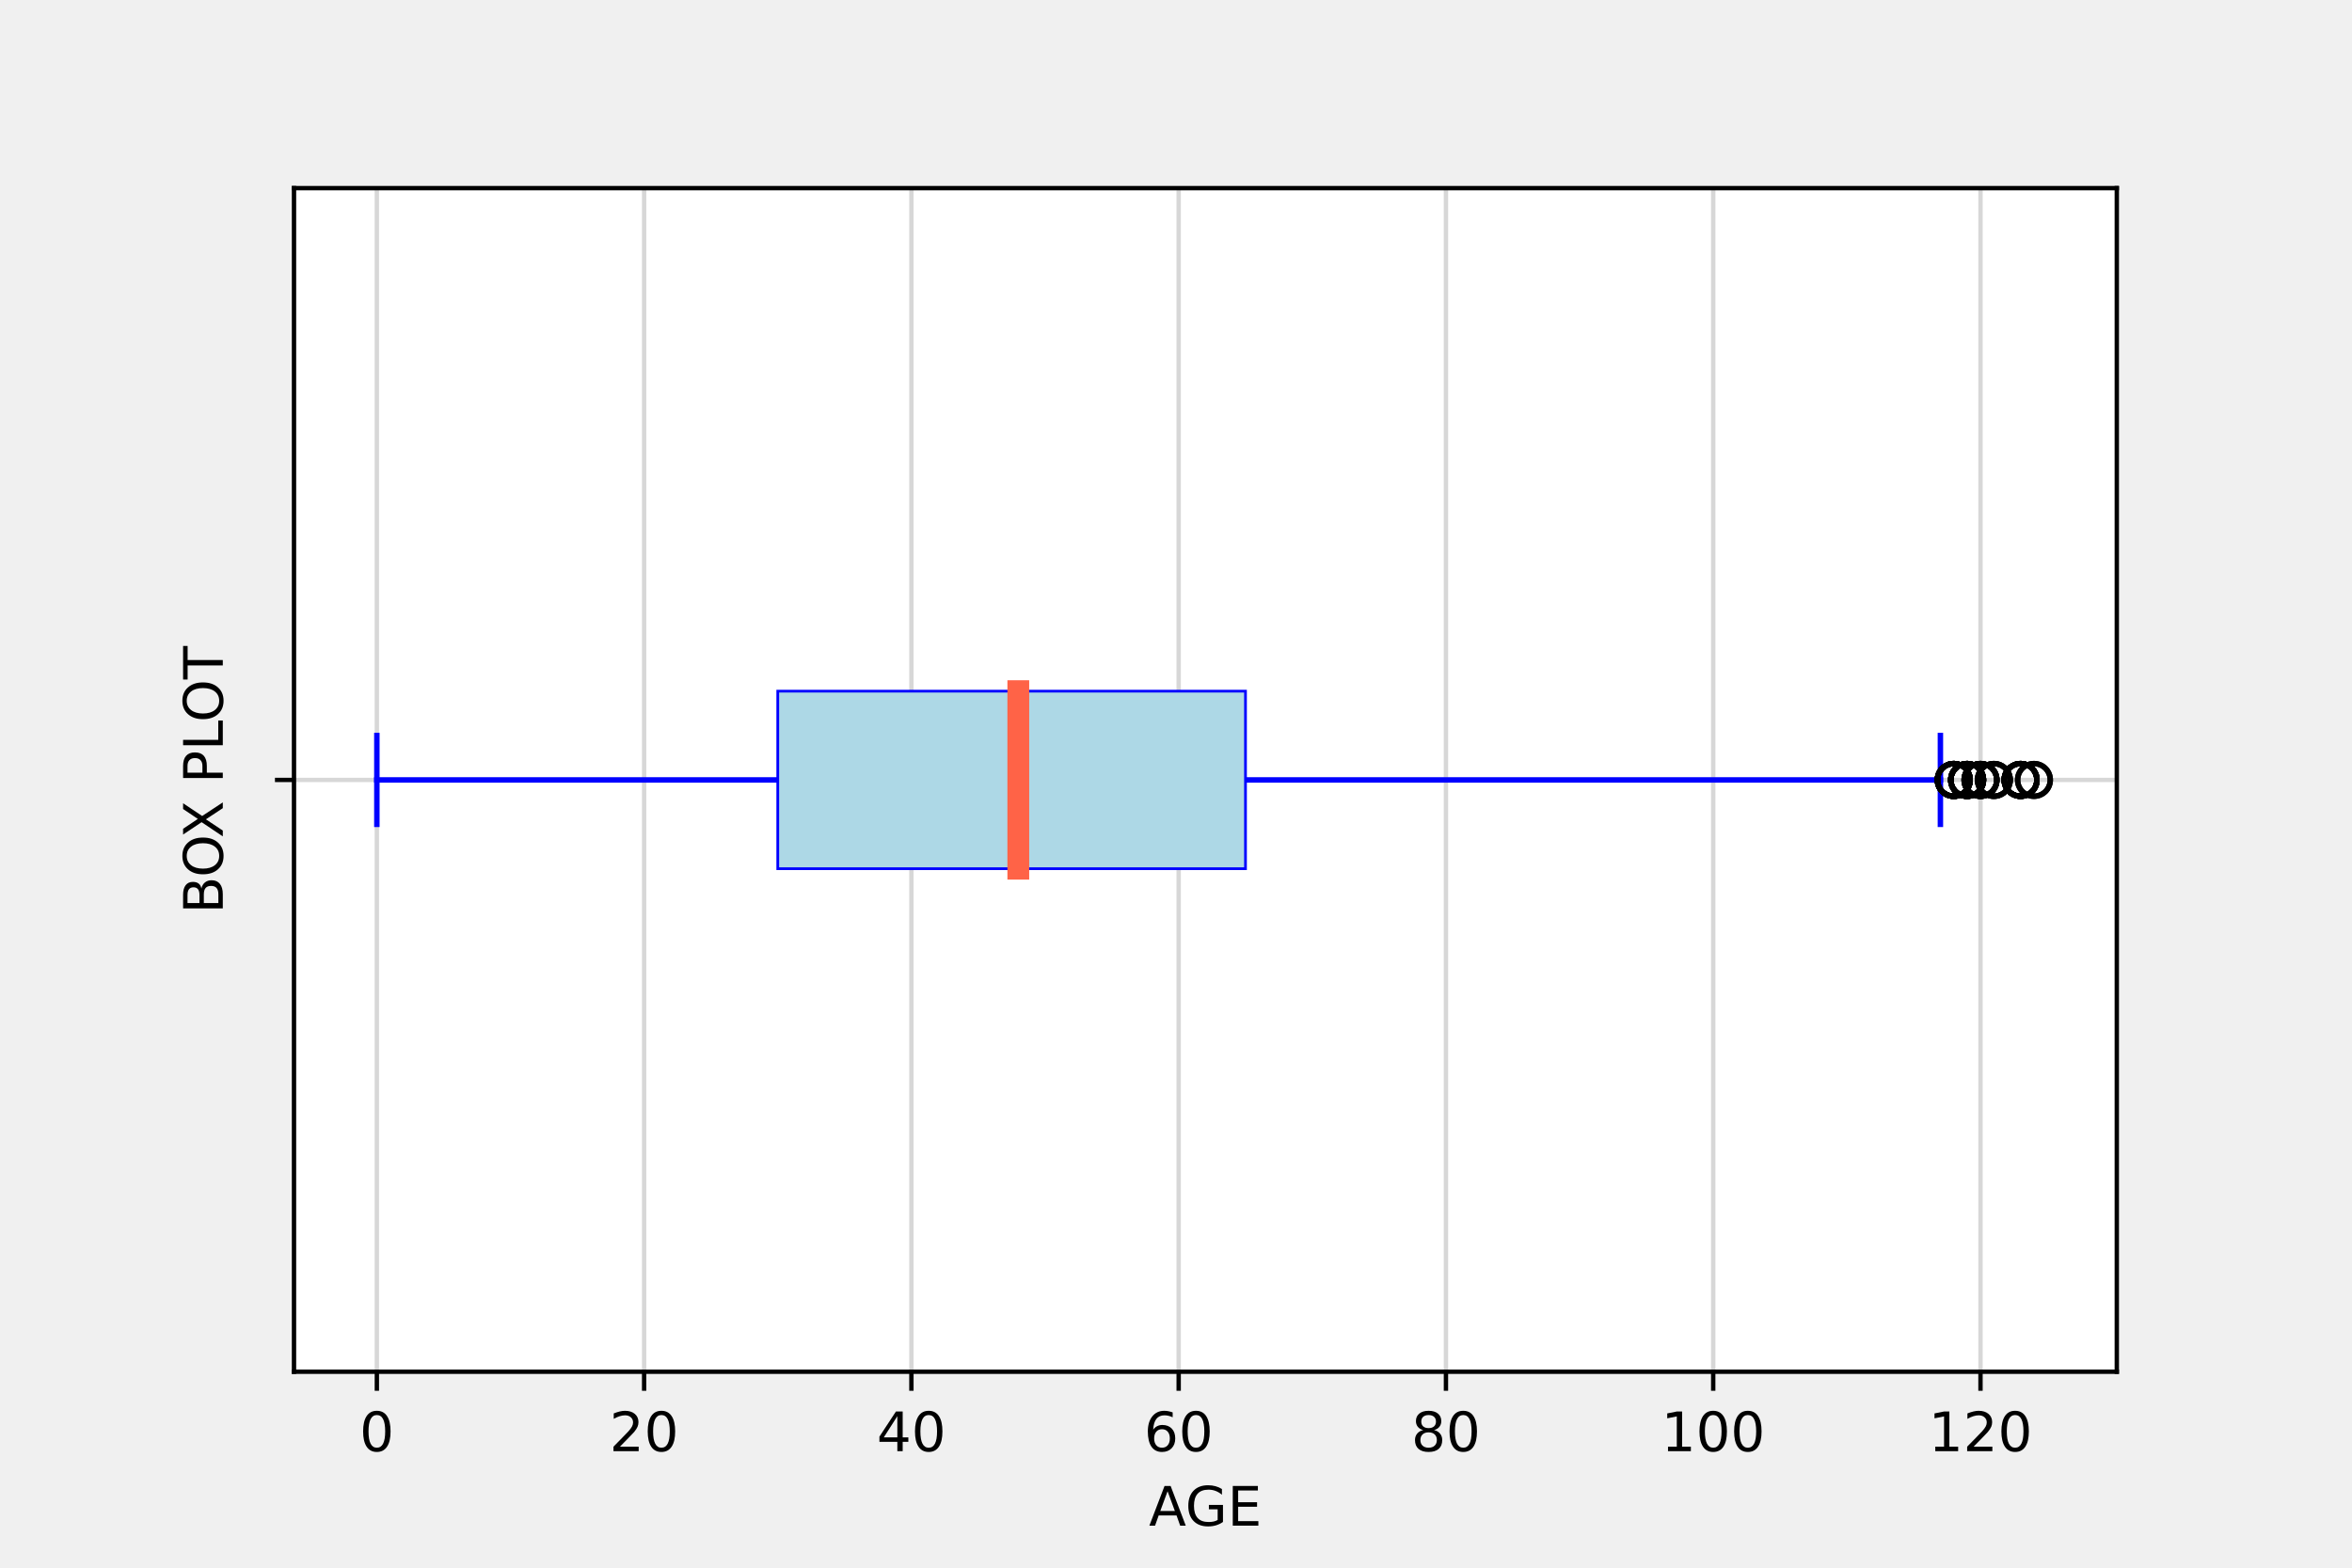
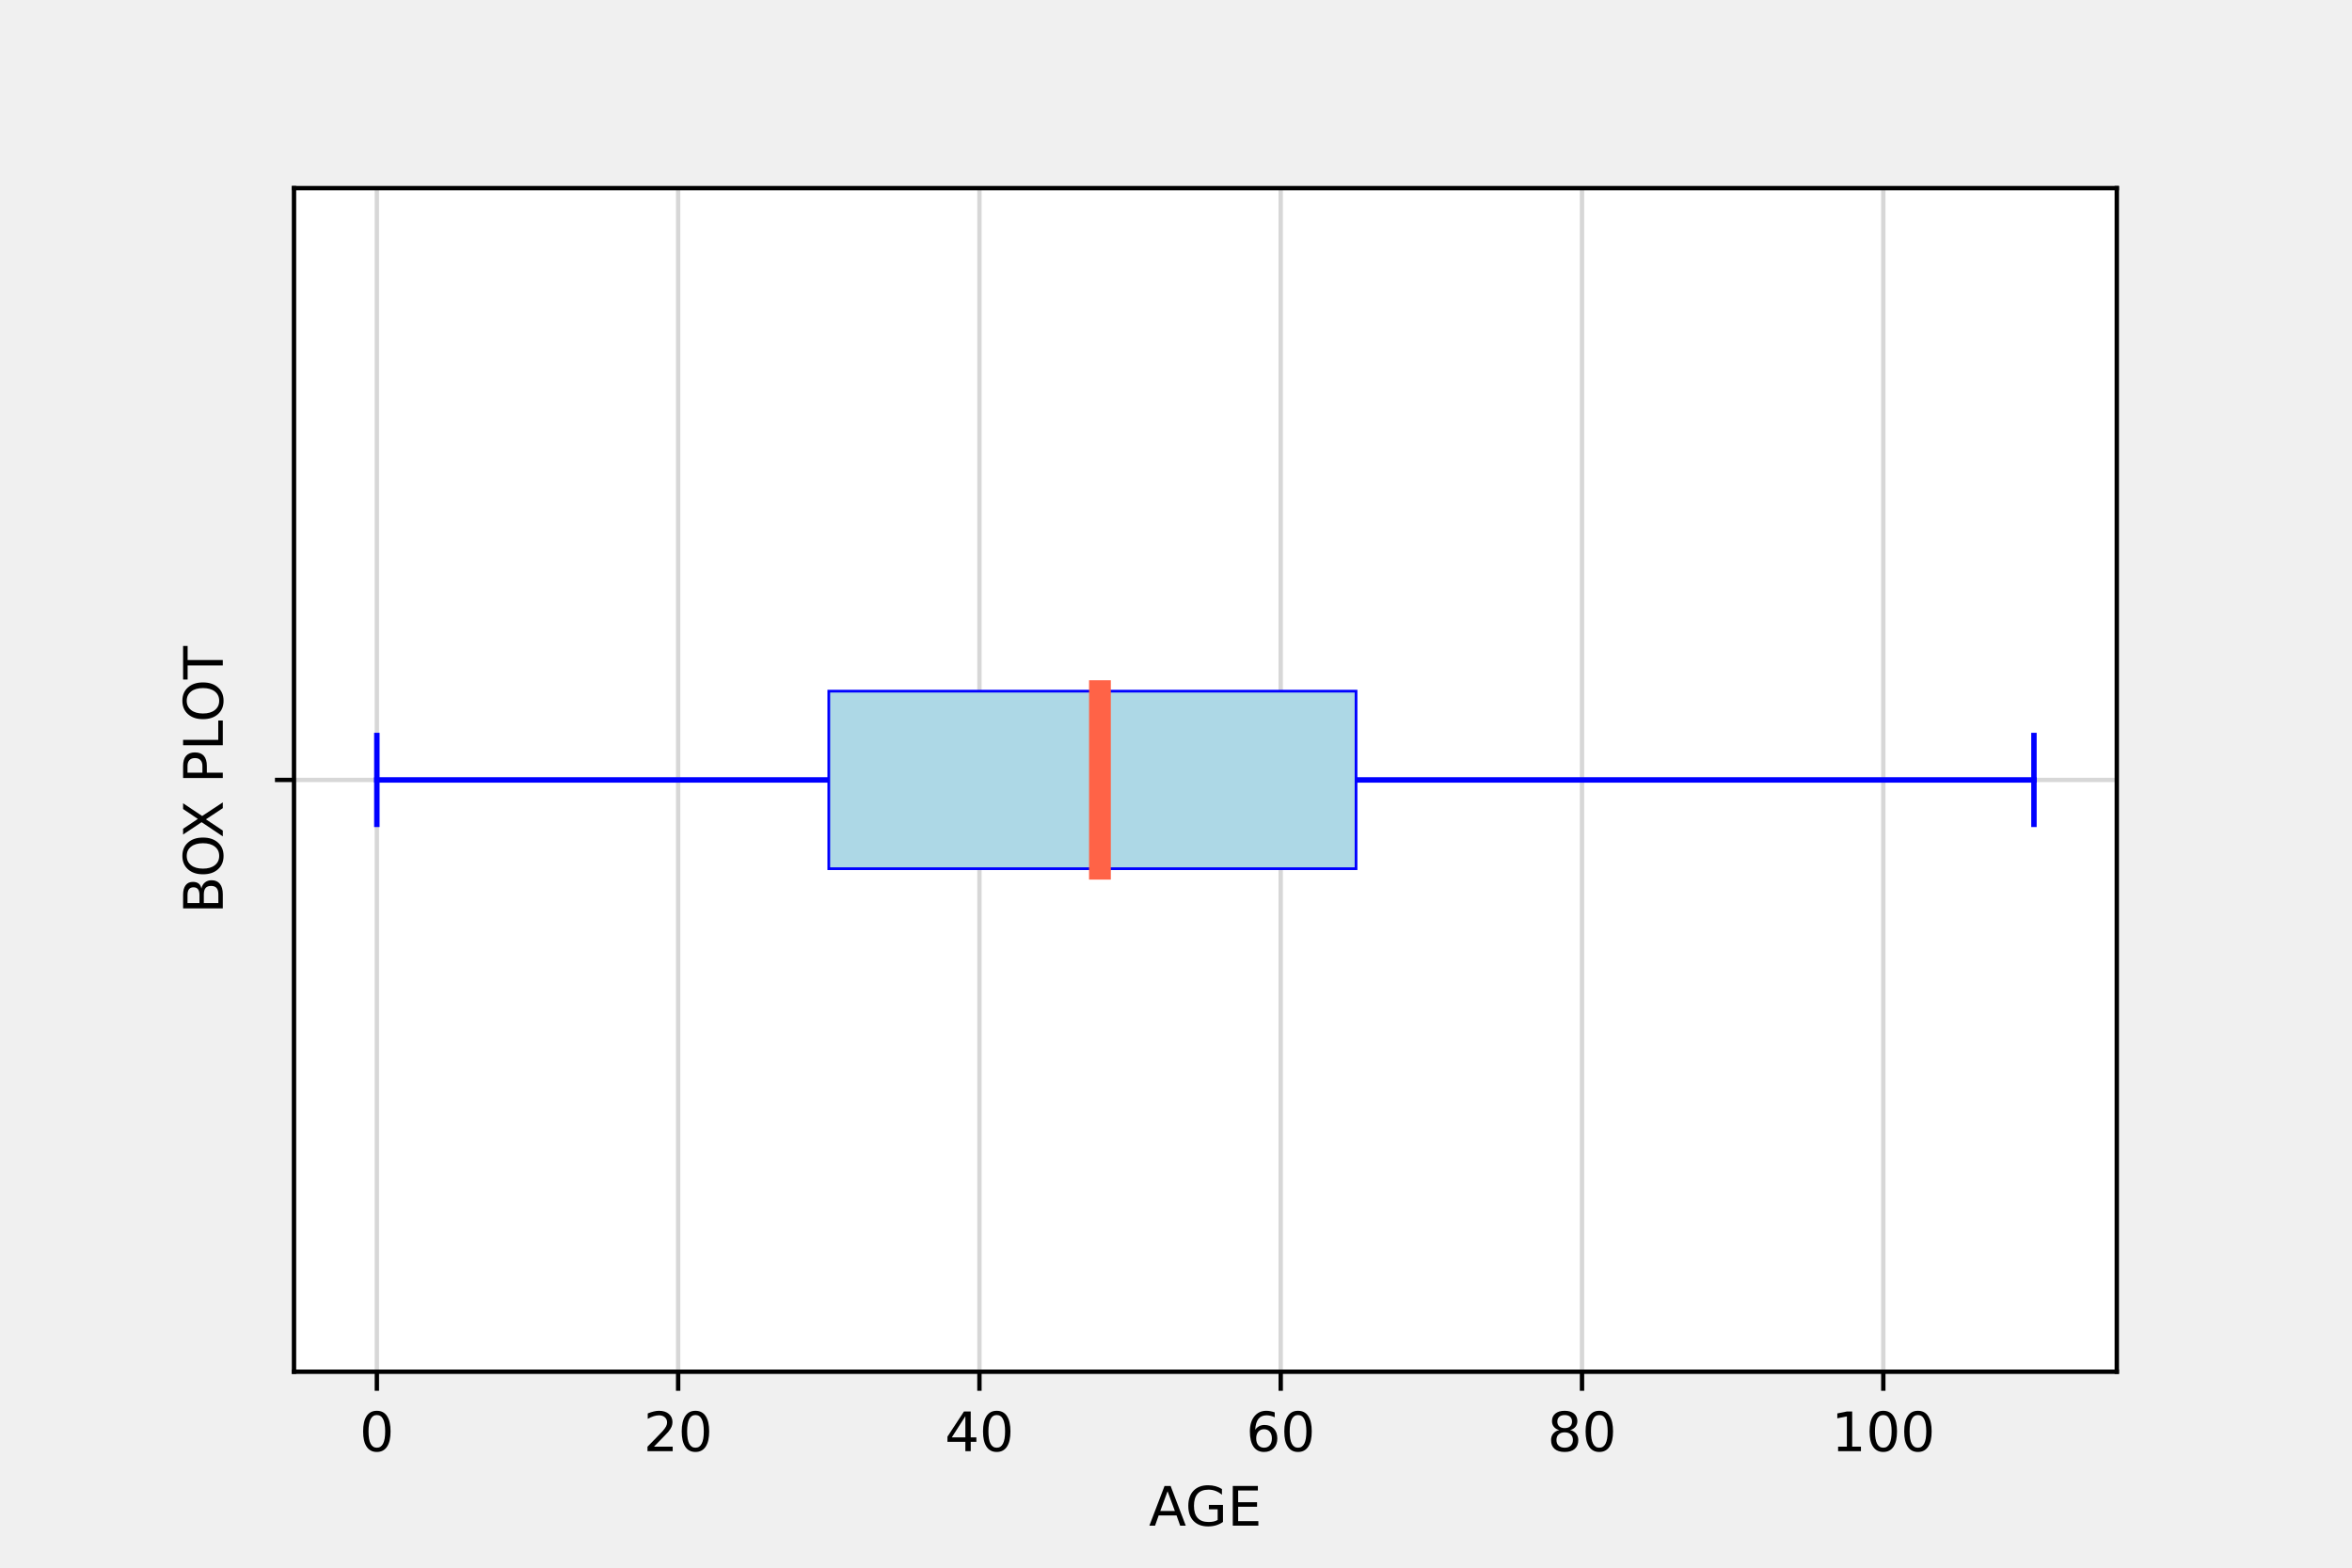
<svg xmlns="http://www.w3.org/2000/svg" xmlns:xlink="http://www.w3.org/1999/xlink" height="288pt" version="1.1" viewBox="0 0 432 288" width="432pt">
  <defs>
    <style type="text/css">*{stroke-linecap:butt;stroke-linejoin:round;}</style>
  </defs>
  <g id="figure_1">
    <g id="patch_1">
      <path d="M 0 288  L 432 288  L 432 0  L 0 0  z " style="fill:none;" />
    </g>
    <g id="axes_1">
      <g id="patch_2">
        <path d="M 54 252  L 388.8 252  L 388.8 34.56  L 54 34.56  z " style="fill:#ffffff;" />
      </g>
      <g id="matplotlib.axis_1">
        <g id="xtick_1">
          <g id="line2d_1">
-             <path clip-path="url(#pba7c1c418e)" d="M 69.218 252  L 69.218 34.56  " style="fill:none;stroke:#b0b0b0;stroke-linecap:square;stroke-opacity:0.5;stroke-width:0.8;" />
+             <path clip-path="url(#p60e7684064)" d="M 69.218 252  L 69.218 34.56  " style="fill:none;stroke:#b0b0b0;stroke-linecap:square;stroke-opacity:0.5;stroke-width:0.8;" />
          </g>
          <g id="line2d_2">
            <defs>
-               <path d="M 0 0  L 0 3.5  " id="mc915d8b95a" style="stroke:#000000;stroke-width:0.8;" />
-             </defs>
-             <g>
-               <use style="stroke:#000000;stroke-width:0.8;" x="69.218" xlink:href="#mc915d8b95a" y="252" />
+               <path d="M 0 0  L 0 3.5  " id="m40389a4a6b" style="stroke:#000000;stroke-width:0.8;" />
+             </defs>
+             <g>
+               <use style="stroke:#000000;stroke-width:0.8;" x="69.218" xlink:href="#m40389a4a6b" y="252" />
            </g>
          </g>
          <g id="text_1">
            <g transform="translate(66.03693 266.5984)scale(0.1 -0.1)">
              <defs>
                <path d="M 31.781 66.406  Q 24.172 66.406 20.328 58.906  Q 16.5 51.422 16.5 36.375  Q 16.5 21.391 20.328 13.891  Q 24.172 6.391 31.781 6.391  Q 39.453 6.391 43.281 13.891  Q 47.125 21.391 47.125 36.375  Q 47.125 51.422 43.281 58.906  Q 39.453 66.406 31.781 66.406  z M 31.781 74.219  Q 44.047 74.219 50.516 64.516  Q 56.984 54.828 56.984 36.375  Q 56.984 17.969 50.516 8.266  Q 44.047 -1.422 31.781 -1.422  Q 19.531 -1.422 13.062 8.266  Q 6.594 17.969 6.594 36.375  Q 6.594 54.828 13.062 64.516  Q 19.531 74.219 31.781 74.219  z " id="DejaVuSans-48" />
              </defs>
              <use xlink:href="#DejaVuSans-48" />
            </g>
          </g>
        </g>
        <g id="xtick_2">
          <g id="line2d_3">
-             <path clip-path="url(#pba7c1c418e)" d="M 118.309 252  L 118.309 34.56  " style="fill:none;stroke:#b0b0b0;stroke-linecap:square;stroke-opacity:0.5;stroke-width:0.8;" />
+             <path clip-path="url(#p60e7684064)" d="M 124.557 252  L 124.557 34.56  " style="fill:none;stroke:#b0b0b0;stroke-linecap:square;stroke-opacity:0.5;stroke-width:0.8;" />
          </g>
          <g id="line2d_4">
            <g>
-               <use style="stroke:#000000;stroke-width:0.8;" x="118.309" xlink:href="#mc915d8b95a" y="252" />
+               <use style="stroke:#000000;stroke-width:0.8;" x="124.557" xlink:href="#m40389a4a6b" y="252" />
            </g>
          </g>
          <g id="text_2">
-             <g transform="translate(111.9466 266.5984)scale(0.1 -0.1)">
+             <g transform="translate(118.1945 266.5984)scale(0.1 -0.1)">
              <defs>
                <path d="M 19.188 8.297  L 53.609 8.297  L 53.609 0  L 7.328 0  L 7.328 8.297  Q 12.938 14.109 22.625 23.891  Q 32.328 33.688 34.812 36.531  Q 39.547 41.844 41.422 45.531  Q 43.312 49.219 43.312 52.781  Q 43.312 58.594 39.234 62.25  Q 35.156 65.922 28.609 65.922  Q 23.969 65.922 18.812 64.312  Q 13.672 62.703 7.812 59.422  L 7.812 69.391  Q 13.766 71.781 18.938 73  Q 24.125 74.219 28.422 74.219  Q 39.75 74.219 46.484 68.547  Q 53.219 62.891 53.219 53.422  Q 53.219 48.922 51.531 44.891  Q 49.859 40.875 45.406 35.406  Q 44.188 33.984 37.641 27.219  Q 31.109 20.453 19.188 8.297  z " id="DejaVuSans-50" />
              </defs>
              <use xlink:href="#DejaVuSans-50" />
              <use x="63.623" xlink:href="#DejaVuSans-48" />
            </g>
          </g>
        </g>
        <g id="xtick_3">
          <g id="line2d_5">
-             <path clip-path="url(#pba7c1c418e)" d="M 167.4 252  L 167.4 34.56  " style="fill:none;stroke:#b0b0b0;stroke-linecap:square;stroke-opacity:0.5;stroke-width:0.8;" />
+             <path clip-path="url(#p60e7684064)" d="M 179.896 252  L 179.896 34.56  " style="fill:none;stroke:#b0b0b0;stroke-linecap:square;stroke-opacity:0.5;stroke-width:0.8;" />
          </g>
          <g id="line2d_6">
            <g>
-               <use style="stroke:#000000;stroke-width:0.8;" x="167.4" xlink:href="#mc915d8b95a" y="252" />
+               <use style="stroke:#000000;stroke-width:0.8;" x="179.896" xlink:href="#m40389a4a6b" y="252" />
            </g>
          </g>
          <g id="text_3">
-             <g transform="translate(161.0375 266.5984)scale(0.1 -0.1)">
+             <g transform="translate(173.5334 266.5984)scale(0.1 -0.1)">
              <defs>
                <path d="M 37.797 64.312  L 12.891 25.391  L 37.797 25.391  z M 35.203 72.906  L 47.609 72.906  L 47.609 25.391  L 58.016 25.391  L 58.016 17.188  L 47.609 17.188  L 47.609 0  L 37.797 0  L 37.797 17.188  L 4.891 17.188  L 4.891 26.703  z " id="DejaVuSans-52" />
              </defs>
              <use xlink:href="#DejaVuSans-52" />
              <use x="63.623" xlink:href="#DejaVuSans-48" />
            </g>
          </g>
        </g>
        <g id="xtick_4">
          <g id="line2d_7">
-             <path clip-path="url(#pba7c1c418e)" d="M 216.491 252  L 216.491 34.56  " style="fill:none;stroke:#b0b0b0;stroke-linecap:square;stroke-opacity:0.5;stroke-width:0.8;" />
+             <path clip-path="url(#p60e7684064)" d="M 235.235 252  L 235.235 34.56  " style="fill:none;stroke:#b0b0b0;stroke-linecap:square;stroke-opacity:0.5;stroke-width:0.8;" />
          </g>
          <g id="line2d_8">
            <g>
-               <use style="stroke:#000000;stroke-width:0.8;" x="216.491" xlink:href="#mc915d8b95a" y="252" />
+               <use style="stroke:#000000;stroke-width:0.8;" x="235.235" xlink:href="#m40389a4a6b" y="252" />
            </g>
          </g>
          <g id="text_4">
-             <g transform="translate(210.1284 266.5984)scale(0.1 -0.1)">
+             <g transform="translate(228.8722 266.5984)scale(0.1 -0.1)">
              <defs>
                <path d="M 33.016 40.375  Q 26.375 40.375 22.484 35.828  Q 18.609 31.297 18.609 23.391  Q 18.609 15.531 22.484 10.953  Q 26.375 6.391 33.016 6.391  Q 39.656 6.391 43.531 10.953  Q 47.406 15.531 47.406 23.391  Q 47.406 31.297 43.531 35.828  Q 39.656 40.375 33.016 40.375  z M 52.594 71.297  L 52.594 62.312  Q 48.875 64.062 45.094 64.984  Q 41.312 65.922 37.594 65.922  Q 27.828 65.922 22.672 59.328  Q 17.531 52.734 16.797 39.406  Q 19.672 43.656 24.016 45.922  Q 28.375 48.188 33.594 48.188  Q 44.578 48.188 50.953 41.516  Q 57.328 34.859 57.328 23.391  Q 57.328 12.156 50.688 5.359  Q 44.047 -1.422 33.016 -1.422  Q 20.359 -1.422 13.672 8.266  Q 6.984 17.969 6.984 36.375  Q 6.984 53.656 15.188 63.938  Q 23.391 74.219 37.203 74.219  Q 40.922 74.219 44.703 73.484  Q 48.484 72.75 52.594 71.297  z " id="DejaVuSans-54" />
              </defs>
              <use xlink:href="#DejaVuSans-54" />
              <use x="63.623" xlink:href="#DejaVuSans-48" />
            </g>
          </g>
        </g>
        <g id="xtick_5">
          <g id="line2d_9">
-             <path clip-path="url(#pba7c1c418e)" d="M 265.582 252  L 265.582 34.56  " style="fill:none;stroke:#b0b0b0;stroke-linecap:square;stroke-opacity:0.5;stroke-width:0.8;" />
+             <path clip-path="url(#p60e7684064)" d="M 290.574 252  L 290.574 34.56  " style="fill:none;stroke:#b0b0b0;stroke-linecap:square;stroke-opacity:0.5;stroke-width:0.8;" />
          </g>
          <g id="line2d_10">
            <g>
-               <use style="stroke:#000000;stroke-width:0.8;" x="265.582" xlink:href="#mc915d8b95a" y="252" />
+               <use style="stroke:#000000;stroke-width:0.8;" x="290.574" xlink:href="#m40389a4a6b" y="252" />
            </g>
          </g>
          <g id="text_5">
-             <g transform="translate(259.2193 266.5984)scale(0.1 -0.1)">
+             <g transform="translate(284.2111 266.5984)scale(0.1 -0.1)">
              <defs>
                <path d="M 31.781 34.625  Q 24.75 34.625 20.719 30.859  Q 16.703 27.094 16.703 20.516  Q 16.703 13.922 20.719 10.156  Q 24.75 6.391 31.781 6.391  Q 38.812 6.391 42.859 10.172  Q 46.922 13.969 46.922 20.516  Q 46.922 27.094 42.891 30.859  Q 38.875 34.625 31.781 34.625  z M 21.922 38.812  Q 15.578 40.375 12.031 44.719  Q 8.5 49.078 8.5 55.328  Q 8.5 64.062 14.719 69.141  Q 20.953 74.219 31.781 74.219  Q 42.672 74.219 48.875 69.141  Q 55.078 64.062 55.078 55.328  Q 55.078 49.078 51.531 44.719  Q 48 40.375 41.703 38.812  Q 48.828 37.156 52.797 32.312  Q 56.781 27.484 56.781 20.516  Q 56.781 9.906 50.312 4.234  Q 43.844 -1.422 31.781 -1.422  Q 19.734 -1.422 13.25 4.234  Q 6.781 9.906 6.781 20.516  Q 6.781 27.484 10.781 32.312  Q 14.797 37.156 21.922 38.812  z M 18.312 54.391  Q 18.312 48.734 21.844 45.562  Q 25.391 42.391 31.781 42.391  Q 38.141 42.391 41.719 45.562  Q 45.312 48.734 45.312 54.391  Q 45.312 60.062 41.719 63.234  Q 38.141 66.406 31.781 66.406  Q 25.391 66.406 21.844 63.234  Q 18.312 60.062 18.312 54.391  z " id="DejaVuSans-56" />
              </defs>
              <use xlink:href="#DejaVuSans-56" />
              <use x="63.623" xlink:href="#DejaVuSans-48" />
            </g>
          </g>
        </g>
        <g id="xtick_6">
          <g id="line2d_11">
-             <path clip-path="url(#pba7c1c418e)" d="M 314.673 252  L 314.673 34.56  " style="fill:none;stroke:#b0b0b0;stroke-linecap:square;stroke-opacity:0.5;stroke-width:0.8;" />
+             <path clip-path="url(#p60e7684064)" d="M 345.912 252  L 345.912 34.56  " style="fill:none;stroke:#b0b0b0;stroke-linecap:square;stroke-opacity:0.5;stroke-width:0.8;" />
          </g>
          <g id="line2d_12">
            <g>
-               <use style="stroke:#000000;stroke-width:0.8;" x="314.673" xlink:href="#mc915d8b95a" y="252" />
+               <use style="stroke:#000000;stroke-width:0.8;" x="345.912" xlink:href="#m40389a4a6b" y="252" />
            </g>
          </g>
          <g id="text_6">
-             <g transform="translate(305.129 266.5984)scale(0.1 -0.1)">
+             <g transform="translate(336.3686 266.5984)scale(0.1 -0.1)">
              <defs>
                <path d="M 12.406 8.297  L 28.516 8.297  L 28.516 63.922  L 10.984 60.406  L 10.984 69.391  L 28.422 72.906  L 38.281 72.906  L 38.281 8.297  L 54.391 8.297  L 54.391 0  L 12.406 0  z " id="DejaVuSans-49" />
              </defs>
              <use xlink:href="#DejaVuSans-49" />
              <use x="63.623" xlink:href="#DejaVuSans-48" />
              <use x="127.246" xlink:href="#DejaVuSans-48" />
            </g>
          </g>
        </g>
-         <g id="xtick_7">
-           <g id="line2d_13">
-             <path clip-path="url(#pba7c1c418e)" d="M 363.764 252  L 363.764 34.56  " style="fill:none;stroke:#b0b0b0;stroke-linecap:square;stroke-opacity:0.5;stroke-width:0.8;" />
-           </g>
-           <g id="line2d_14">
-             <g>
-               <use style="stroke:#000000;stroke-width:0.8;" x="363.764" xlink:href="#mc915d8b95a" y="252" />
-             </g>
-           </g>
-           <g id="text_7">
-             <g transform="translate(354.2199 266.5984)scale(0.1 -0.1)">
-               <use xlink:href="#DejaVuSans-49" />
-               <use x="63.623" xlink:href="#DejaVuSans-50" />
-               <use x="127.246" xlink:href="#DejaVuSans-48" />
-             </g>
-           </g>
-         </g>
-         <g id="text_8">
+         <g id="text_7">
          <g transform="translate(211.0336 280.2766)scale(0.1 -0.1)">
            <defs>
              <path d="M 34.188 63.188  L 20.797 26.906  L 47.609 26.906  z M 28.609 72.906  L 39.797 72.906  L 67.578 0  L 57.328 0  L 50.688 18.703  L 17.828 18.703  L 11.188 0  L 0.781 0  z " id="DejaVuSans-65" />
              <path d="M 59.516 10.406  L 59.516 29.984  L 43.406 29.984  L 43.406 38.094  L 69.281 38.094  L 69.281 6.781  Q 63.578 2.734 56.688 0.656  Q 49.812 -1.422 42 -1.422  Q 24.906 -1.422 15.25 8.562  Q 5.609 18.562 5.609 36.375  Q 5.609 54.25 15.25 64.234  Q 24.906 74.219 42 74.219  Q 49.125 74.219 55.547 72.453  Q 61.969 70.703 67.391 67.281  L 67.391 56.781  Q 61.922 61.422 55.766 63.766  Q 49.609 66.109 42.828 66.109  Q 29.438 66.109 22.719 58.641  Q 16.016 51.172 16.016 36.375  Q 16.016 21.625 22.719 14.156  Q 29.438 6.688 42.828 6.688  Q 48.047 6.688 52.141 7.594  Q 56.25 8.5 59.516 10.406  z " id="DejaVuSans-71" />
              <path d="M 9.812 72.906  L 55.906 72.906  L 55.906 64.594  L 19.672 64.594  L 19.672 43.016  L 54.391 43.016  L 54.391 34.719  L 19.672 34.719  L 19.672 8.297  L 56.781 8.297  L 56.781 0  L 9.812 0  z " id="DejaVuSans-69" />
            </defs>
            <use xlink:href="#DejaVuSans-65" />
            <use x="66.658" xlink:href="#DejaVuSans-71" />
            <use x="144.148" xlink:href="#DejaVuSans-69" />
          </g>
        </g>
      </g>
      <g id="matplotlib.axis_2">
        <g id="ytick_1">
-           <g id="line2d_15">
-             <path clip-path="url(#pba7c1c418e)" d="M 54 143.28  L 388.8 143.28  " style="fill:none;stroke:#b0b0b0;stroke-linecap:square;stroke-opacity:0.5;stroke-width:0.8;" />
-           </g>
-           <g id="line2d_16">
-             <defs>
-               <path d="M 0 0  L -3.5 0  " id="m72690404f5" style="stroke:#000000;stroke-width:0.8;" />
-             </defs>
-             <g>
-               <use style="stroke:#000000;stroke-width:0.8;" x="54" xlink:href="#m72690404f5" y="143.28" />
-             </g>
-           </g>
-         </g>
-         <g id="text_9">
+           <g id="line2d_13">
+             <path clip-path="url(#p60e7684064)" d="M 54 143.28  L 388.8 143.28  " style="fill:none;stroke:#b0b0b0;stroke-linecap:square;stroke-opacity:0.5;stroke-width:0.8;" />
+           </g>
+           <g id="line2d_14">
+             <defs>
+               <path d="M 0 0  L -3.5 0  " id="m9bef18e2f0" style="stroke:#000000;stroke-width:0.8;" />
+             </defs>
+             <g>
+               <use style="stroke:#000000;stroke-width:0.8;" x="54" xlink:href="#m9bef18e2f0" y="143.28" />
+             </g>
+           </g>
+         </g>
+         <g id="text_8">
          <g transform="translate(40.92031 167.8636)rotate(-90)scale(0.1 -0.1)">
            <defs>
              <path d="M 19.672 34.812  L 19.672 8.109  L 35.5 8.109  Q 43.453 8.109 47.281 11.406  Q 51.125 14.703 51.125 21.484  Q 51.125 28.328 47.281 31.562  Q 43.453 34.812 35.5 34.812  z M 19.672 64.797  L 19.672 42.828  L 34.281 42.828  Q 41.5 42.828 45.031 45.531  Q 48.578 48.25 48.578 53.812  Q 48.578 59.328 45.031 62.062  Q 41.5 64.797 34.281 64.797  z M 9.812 72.906  L 35.016 72.906  Q 46.297 72.906 52.391 68.219  Q 58.5 63.531 58.5 54.891  Q 58.5 48.188 55.375 44.234  Q 52.25 40.281 46.188 39.312  Q 53.469 37.75 57.5 32.781  Q 61.531 27.828 61.531 20.406  Q 61.531 10.641 54.891 5.312  Q 48.25 0 35.984 0  L 9.812 0  z " id="DejaVuSans-66" />
              <path d="M 39.406 66.219  Q 28.656 66.219 22.328 58.203  Q 16.016 50.203 16.016 36.375  Q 16.016 22.609 22.328 14.594  Q 28.656 6.594 39.406 6.594  Q 50.141 6.594 56.422 14.594  Q 62.703 22.609 62.703 36.375  Q 62.703 50.203 56.422 58.203  Q 50.141 66.219 39.406 66.219  z M 39.406 74.219  Q 54.734 74.219 63.906 63.938  Q 73.094 53.656 73.094 36.375  Q 73.094 19.141 63.906 8.859  Q 54.734 -1.422 39.406 -1.422  Q 24.031 -1.422 14.812 8.828  Q 5.609 19.094 5.609 36.375  Q 5.609 53.656 14.812 63.938  Q 24.031 74.219 39.406 74.219  z " id="DejaVuSans-79" />
              <path d="M 6.297 72.906  L 16.891 72.906  L 35.016 45.797  L 53.219 72.906  L 63.812 72.906  L 40.375 37.891  L 65.375 0  L 54.781 0  L 34.281 31  L 13.625 0  L 2.984 0  L 29 38.922  z " id="DejaVuSans-88" />
              <path id="DejaVuSans-32" />
              <path d="M 19.672 64.797  L 19.672 37.406  L 32.078 37.406  Q 38.969 37.406 42.719 40.969  Q 46.484 44.531 46.484 51.125  Q 46.484 57.672 42.719 61.234  Q 38.969 64.797 32.078 64.797  z M 9.812 72.906  L 32.078 72.906  Q 44.344 72.906 50.609 67.359  Q 56.891 61.812 56.891 51.125  Q 56.891 40.328 50.609 34.812  Q 44.344 29.297 32.078 29.297  L 19.672 29.297  L 19.672 0  L 9.812 0  z " id="DejaVuSans-80" />
              <path d="M 9.812 72.906  L 19.672 72.906  L 19.672 8.297  L 55.172 8.297  L 55.172 0  L 9.812 0  z " id="DejaVuSans-76" />
              <path d="M -0.297 72.906  L 61.375 72.906  L 61.375 64.594  L 35.5 64.594  L 35.5 0  L 25.594 0  L 25.594 64.594  L -0.297 64.594  z " id="DejaVuSans-84" />
            </defs>
            <use xlink:href="#DejaVuSans-66" />
            <use x="66.854" xlink:href="#DejaVuSans-79" />
            <use x="139.189" xlink:href="#DejaVuSans-88" />
            <use x="207.695" xlink:href="#DejaVuSans-32" />
            <use x="239.482" xlink:href="#DejaVuSans-80" />
            <use x="299.785" xlink:href="#DejaVuSans-76" />
            <use x="351.873" xlink:href="#DejaVuSans-79" />
            <use x="430.584" xlink:href="#DejaVuSans-84" />
          </g>
        </g>
      </g>
+       <g id="line2d_15">
+         <path clip-path="url(#p60e7684064)" d="M 152.226 143.28  L 69.218 143.28  " style="fill:none;stroke:#0000ff;stroke-linecap:square;" />
+       </g>
+       <g id="line2d_16">
+         <path clip-path="url(#p60e7684064)" d="M 249.069 143.28  L 373.582 143.28  " style="fill:none;stroke:#0000ff;stroke-linecap:square;" />
+       </g>
      <g id="line2d_17">
-         <path clip-path="url(#pba7c1c418e)" d="M 142.855 143.28  L 69.218 143.28  " style="fill:none;stroke:#0000ff;stroke-linecap:square;" />
+         <path clip-path="url(#p60e7684064)" d="M 69.218 151.434  L 69.218 135.126  " style="fill:none;stroke:#0000ff;stroke-linecap:square;" />
      </g>
      <g id="line2d_18">
-         <path clip-path="url(#pba7c1c418e)" d="M 228.764 143.28  L 356.4 143.28  " style="fill:none;stroke:#0000ff;stroke-linecap:square;" />
-       </g>
-       <g id="line2d_19">
-         <path clip-path="url(#pba7c1c418e)" d="M 69.218 151.434  L 69.218 135.126  " style="fill:none;stroke:#0000ff;stroke-linecap:square;" />
+         <path clip-path="url(#p60e7684064)" d="M 373.582 151.434  L 373.582 135.126  " style="fill:none;stroke:#0000ff;stroke-linecap:square;" />
+       </g>
+       <g id="line2d_19" />
+       <g id="patch_3">
+         <path clip-path="url(#p60e7684064)" d="M 152.226 159.588  L 152.226 126.972  L 249.069 126.972  L 249.069 159.588  L 152.226 159.588  z " style="fill:#add8e6;stroke:#0000ff;stroke-linejoin:miter;stroke-width:0.5;" />
      </g>
      <g id="line2d_20">
-         <path clip-path="url(#pba7c1c418e)" d="M 356.4 151.434  L 356.4 135.126  " style="fill:none;stroke:#0000ff;stroke-linecap:square;" />
-       </g>
-       <g id="line2d_21">
-         <defs>
-           <path d="M 0 3  C 0.796 3 1.559 2.684 2.121 2.121  C 2.684 1.559 3 0.796 3 0  C 3 -0.796 2.684 -1.559 2.121 -2.121  C 1.559 -2.684 0.796 -3 0 -3  C -0.796 -3 -1.559 -2.684 -2.121 -2.121  C -2.684 -1.559 -3 -0.796 -3 0  C -3 0.796 -2.684 1.559 -2.121 2.121  C -1.559 2.684 -0.796 3 0 3  z " id="ma0d3e40005" style="stroke:#000000;" />
-         </defs>
-         <g clip-path="url(#pba7c1c418e)">
-           <use style="fill-opacity:0;stroke:#000000;" x="358.855" xlink:href="#ma0d3e40005" y="143.28" />
-           <use style="fill-opacity:0;stroke:#000000;" x="358.855" xlink:href="#ma0d3e40005" y="143.28" />
-           <use style="fill-opacity:0;stroke:#000000;" x="371.127" xlink:href="#ma0d3e40005" y="143.28" />
-           <use style="fill-opacity:0;stroke:#000000;" x="363.764" xlink:href="#ma0d3e40005" y="143.28" />
-           <use style="fill-opacity:0;stroke:#000000;" x="371.127" xlink:href="#ma0d3e40005" y="143.28" />
-           <use style="fill-opacity:0;stroke:#000000;" x="358.855" xlink:href="#ma0d3e40005" y="143.28" />
-           <use style="fill-opacity:0;stroke:#000000;" x="361.309" xlink:href="#ma0d3e40005" y="143.28" />
-           <use style="fill-opacity:0;stroke:#000000;" x="363.764" xlink:href="#ma0d3e40005" y="143.28" />
-           <use style="fill-opacity:0;stroke:#000000;" x="366.218" xlink:href="#ma0d3e40005" y="143.28" />
-           <use style="fill-opacity:0;stroke:#000000;" x="358.855" xlink:href="#ma0d3e40005" y="143.28" />
-           <use style="fill-opacity:0;stroke:#000000;" x="358.855" xlink:href="#ma0d3e40005" y="143.28" />
-           <use style="fill-opacity:0;stroke:#000000;" x="373.582" xlink:href="#ma0d3e40005" y="143.28" />
-           <use style="fill-opacity:0;stroke:#000000;" x="366.218" xlink:href="#ma0d3e40005" y="143.28" />
-           <use style="fill-opacity:0;stroke:#000000;" x="361.309" xlink:href="#ma0d3e40005" y="143.28" />
-           <use style="fill-opacity:0;stroke:#000000;" x="371.127" xlink:href="#ma0d3e40005" y="143.28" />
-           <use style="fill-opacity:0;stroke:#000000;" x="358.855" xlink:href="#ma0d3e40005" y="143.28" />
-           <use style="fill-opacity:0;stroke:#000000;" x="366.218" xlink:href="#ma0d3e40005" y="143.28" />
-           <use style="fill-opacity:0;stroke:#000000;" x="373.582" xlink:href="#ma0d3e40005" y="143.28" />
-           <use style="fill-opacity:0;stroke:#000000;" x="363.764" xlink:href="#ma0d3e40005" y="143.28" />
-           <use style="fill-opacity:0;stroke:#000000;" x="371.127" xlink:href="#ma0d3e40005" y="143.28" />
-           <use style="fill-opacity:0;stroke:#000000;" x="371.127" xlink:href="#ma0d3e40005" y="143.28" />
-           <use style="fill-opacity:0;stroke:#000000;" x="358.855" xlink:href="#ma0d3e40005" y="143.28" />
-           <use style="fill-opacity:0;stroke:#000000;" x="361.309" xlink:href="#ma0d3e40005" y="143.28" />
-           <use style="fill-opacity:0;stroke:#000000;" x="358.855" xlink:href="#ma0d3e40005" y="143.28" />
-           <use style="fill-opacity:0;stroke:#000000;" x="361.309" xlink:href="#ma0d3e40005" y="143.28" />
-           <use style="fill-opacity:0;stroke:#000000;" x="363.764" xlink:href="#ma0d3e40005" y="143.28" />
-           <use style="fill-opacity:0;stroke:#000000;" x="361.309" xlink:href="#ma0d3e40005" y="143.28" />
-           <use style="fill-opacity:0;stroke:#000000;" x="358.855" xlink:href="#ma0d3e40005" y="143.28" />
-           <use style="fill-opacity:0;stroke:#000000;" x="361.309" xlink:href="#ma0d3e40005" y="143.28" />
-           <use style="fill-opacity:0;stroke:#000000;" x="371.127" xlink:href="#ma0d3e40005" y="143.28" />
-           <use style="fill-opacity:0;stroke:#000000;" x="363.764" xlink:href="#ma0d3e40005" y="143.28" />
-           <use style="fill-opacity:0;stroke:#000000;" x="361.309" xlink:href="#ma0d3e40005" y="143.28" />
-           <use style="fill-opacity:0;stroke:#000000;" x="361.309" xlink:href="#ma0d3e40005" y="143.28" />
-           <use style="fill-opacity:0;stroke:#000000;" x="371.127" xlink:href="#ma0d3e40005" y="143.28" />
-         </g>
-       </g>
-       <g id="patch_3">
-         <path clip-path="url(#pba7c1c418e)" d="M 142.855 159.588  L 142.855 126.972  L 228.764 126.972  L 228.764 159.588  L 142.855 159.588  z " style="fill:#add8e6;stroke:#0000ff;stroke-linejoin:miter;stroke-width:0.5;" />
-       </g>
-       <g id="line2d_22">
-         <path clip-path="url(#pba7c1c418e)" d="M 187.036 159.588  L 187.036 126.972  " style="fill:none;stroke:#ff6347;stroke-linecap:square;stroke-width:4;" />
+         <path clip-path="url(#p60e7684064)" d="M 202.031 159.588  L 202.031 126.972  " style="fill:none;stroke:#ff6347;stroke-linecap:square;stroke-width:4;" />
      </g>
      <g id="patch_4">
        <path d="M 54 252  L 54 34.56  " style="fill:none;stroke:#000000;stroke-linecap:square;stroke-linejoin:miter;stroke-width:0.8;" />
      </g>
      <g id="patch_5">
        <path d="M 388.8 252  L 388.8 34.56  " style="fill:none;stroke:#000000;stroke-linecap:square;stroke-linejoin:miter;stroke-width:0.8;" />
      </g>
      <g id="patch_6">
        <path d="M 54 252  L 388.8 252  " style="fill:none;stroke:#000000;stroke-linecap:square;stroke-linejoin:miter;stroke-width:0.8;" />
      </g>
      <g id="patch_7">
        <path d="M 54 34.56  L 388.8 34.56  " style="fill:none;stroke:#000000;stroke-linecap:square;stroke-linejoin:miter;stroke-width:0.8;" />
      </g>
    </g>
  </g>
  <defs>
-     <clipPath id="pba7c1c418e">
+     <clipPath id="p60e7684064">
      <rect height="217.44" width="334.8" x="54" y="34.56" />
    </clipPath>
  </defs>
</svg>
